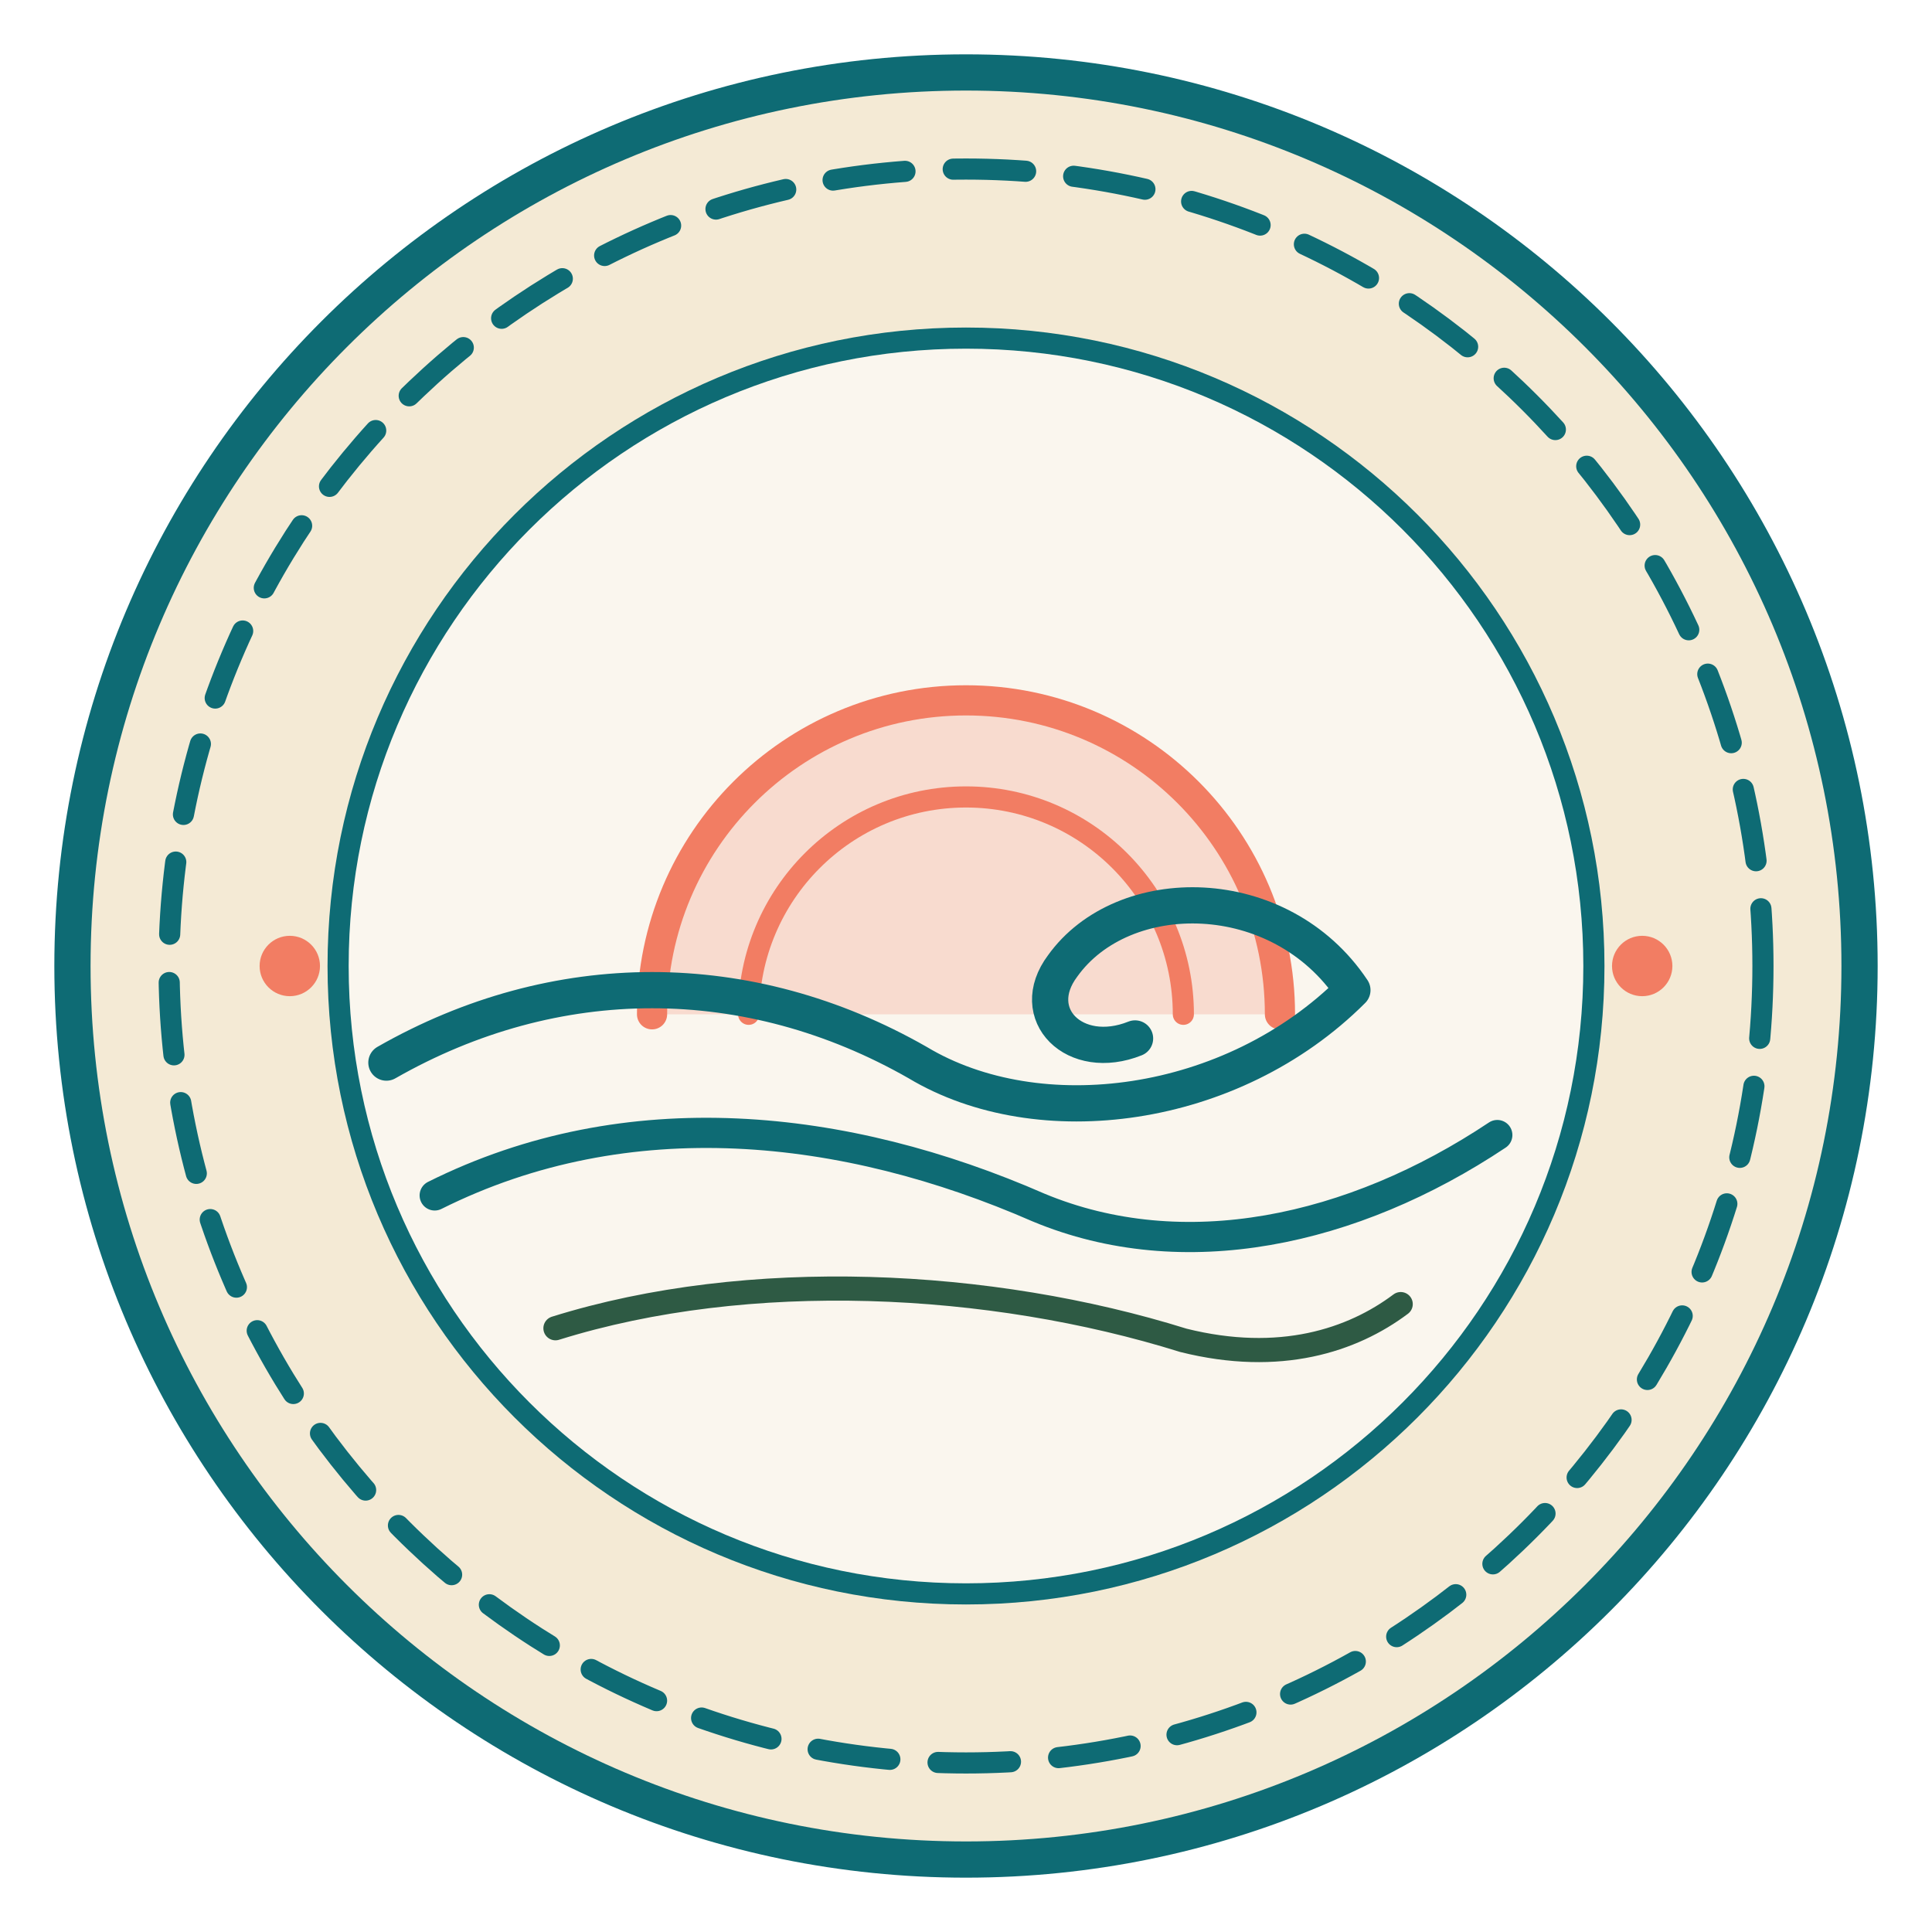
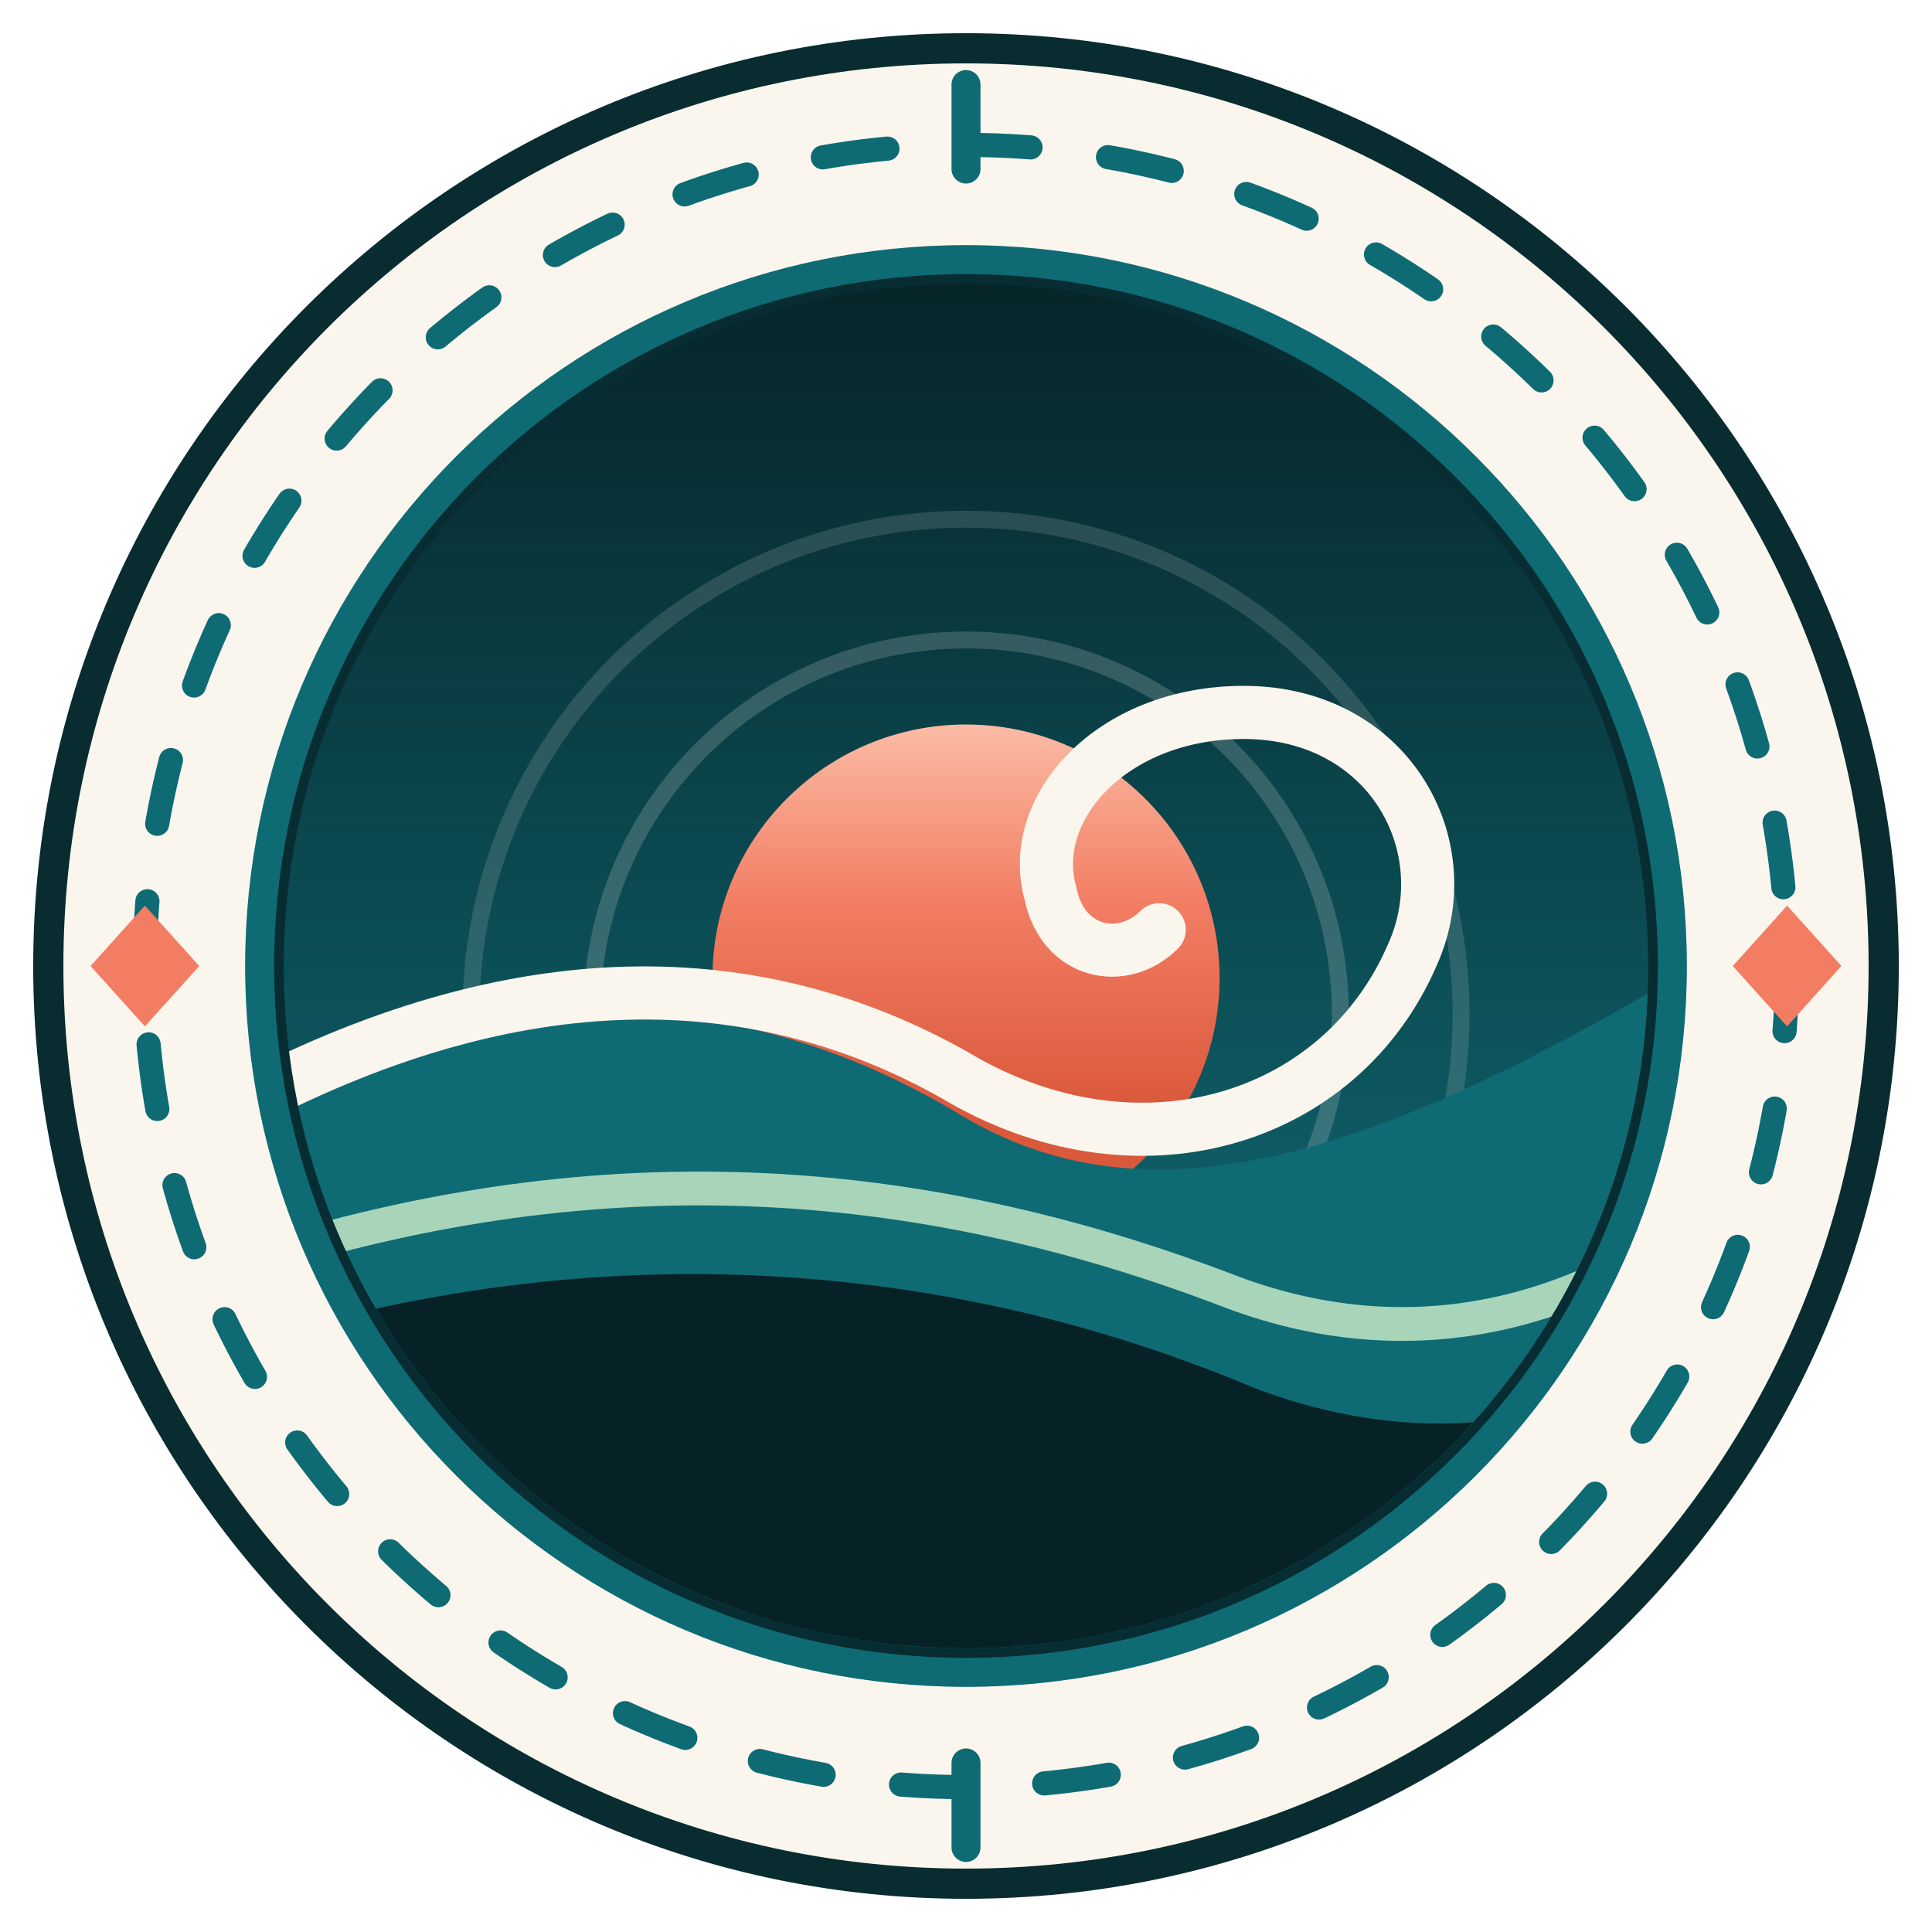
<svg xmlns="http://www.w3.org/2000/svg" viewBox="0 0 160 160" fill="none" role="img" aria-label="Suot Isla Stamp Logo">
-   <circle cx="80" cy="80" r="74" fill="#F4EAD5" stroke="#0E6B74" stroke-width="3" />
-   <circle cx="80" cy="80" r="66" stroke="#0E6B74" stroke-width="1.75" stroke-dasharray="6 4" stroke-linecap="round" />
-   <circle cx="80" cy="80" r="52" fill="#FAF6EE" stroke="#0E6B74" stroke-width="1.75" />
-   <path d="M54 84 A26 26 0 0 1 106 84" fill="#F27D63" fill-opacity="0.22" stroke="#F27D63" stroke-width="2.5" stroke-linecap="round" />
-   <path d="M62 84 A18 18 0 0 1 98 84" stroke="#F27D63" stroke-width="1.75" stroke-linecap="round" />
-   <path d="M32 88 C46 80, 62 80, 76 88 C86 94, 102 92, 112 82 C106 73, 93 73, 88 80 C85 84, 89 88, 94 86" stroke="#0E6B74" stroke-width="3" stroke-linecap="round" stroke-linejoin="round" />
-   <path d="M36 99 C52 91, 70 93, 86 100 C98 105, 112 102, 124 94" stroke="#0E6B74" stroke-width="2.5" stroke-linecap="round" />
-   <path d="M46 110 C62 105, 82 106, 98 111 C106 113, 112 111, 116 108" stroke="#2E5A44" stroke-width="2" stroke-linecap="round" />
-   <circle cx="24" cy="80" r="2.5" fill="#F27D63" />
-   <circle cx="136" cy="80" r="2.5" fill="#F27D63" />
+   <defs>
+     <clipPath id="suot-stamp-lens">
+       <circle cx="80" cy="80" r="56.5" />
+     </clipPath>
+     <linearGradient id="suot-sky-grad" x1="80" y1="22" x2="80" y2="96" gradientUnits="userSpaceOnUse">
+       <stop offset="0%" stop-color="#062428" />
+       <stop offset="100%" stop-color="#0E5A63" />
+     </linearGradient>
+     <linearGradient id="suot-sun-grad" x1="80" y1="54" x2="80" y2="92" gradientUnits="userSpaceOnUse">
+       <stop offset="0%" stop-color="#FFD4BF" />
+       <stop offset="55%" stop-color="#F27D63" />
+       <stop offset="100%" stop-color="#DA583B" />
+     </linearGradient>
+   </defs>
+   <circle cx="80" cy="80" r="76" fill="#FAF6EE" stroke="#092C30" stroke-width="2.5" />
+   <circle cx="80" cy="80" r="68" stroke="#0E6B74" stroke-width="2" stroke-dasharray="5.4 6.468" stroke-linecap="round" />
+   <line x1="80" y1="7" x2="80" y2="14" stroke="#0E6B74" stroke-width="2.4" stroke-linecap="round" />
+   <line x1="80" y1="146" x2="80" y2="153" stroke="#0E6B74" stroke-width="2.4" stroke-linecap="round" />
+   <polygon points="12,75 16.5,80 12,85 7.5,80" fill="#F27D63" />
+   <polygon points="148,75 152.5,80 148,85 143.5,80" fill="#F27D63" />
+   <circle cx="80" cy="80" r="58.5" fill="#072D32" stroke="#0E6B74" stroke-width="2.4" />
+   <g clip-path="url(#suot-stamp-lens)">
+     <rect x="20" y="20" width="120" height="120" fill="url(#suot-sky-grad)" />
+     <circle cx="80" cy="84" r="41" stroke="#FAF6EE" stroke-opacity="0.14" stroke-width="1.4" />
+     <circle cx="80" cy="84" r="31" stroke="#FAF6EE" stroke-opacity="0.18" stroke-width="1.4" />
+     <circle cx="80" cy="81" r="21" fill="url(#suot-sun-grad)" />
+     <path d="M18 93 C42 80, 62 82, 79 92 C95 102, 114 96, 142 79 L142 142 L18 142 Z" fill="#0E6B74" />
+     <path d="M18 112 C48 102, 78 104, 104 115 C120 121, 134 117, 142 109 L142 142 L18 142 Z" fill="#062226" />
+     <path d="M19 92 C43 79, 63 80, 79 89 C94 98, 111 93, 117 79 C121 70, 115 59, 103 59 C92 59, 85 67, 87 74 C88 79, 93 80, 96 77" stroke="#FAF6EE" stroke-width="4.4" stroke-linecap="round" stroke-linejoin="round" />
+     <path d="M19 105 C49 95, 76 97, 102 107 C118 113, 132 108, 142 100" stroke="#A8D5BA" stroke-width="2.8" stroke-linecap="round" />
+   </g>
</svg>
